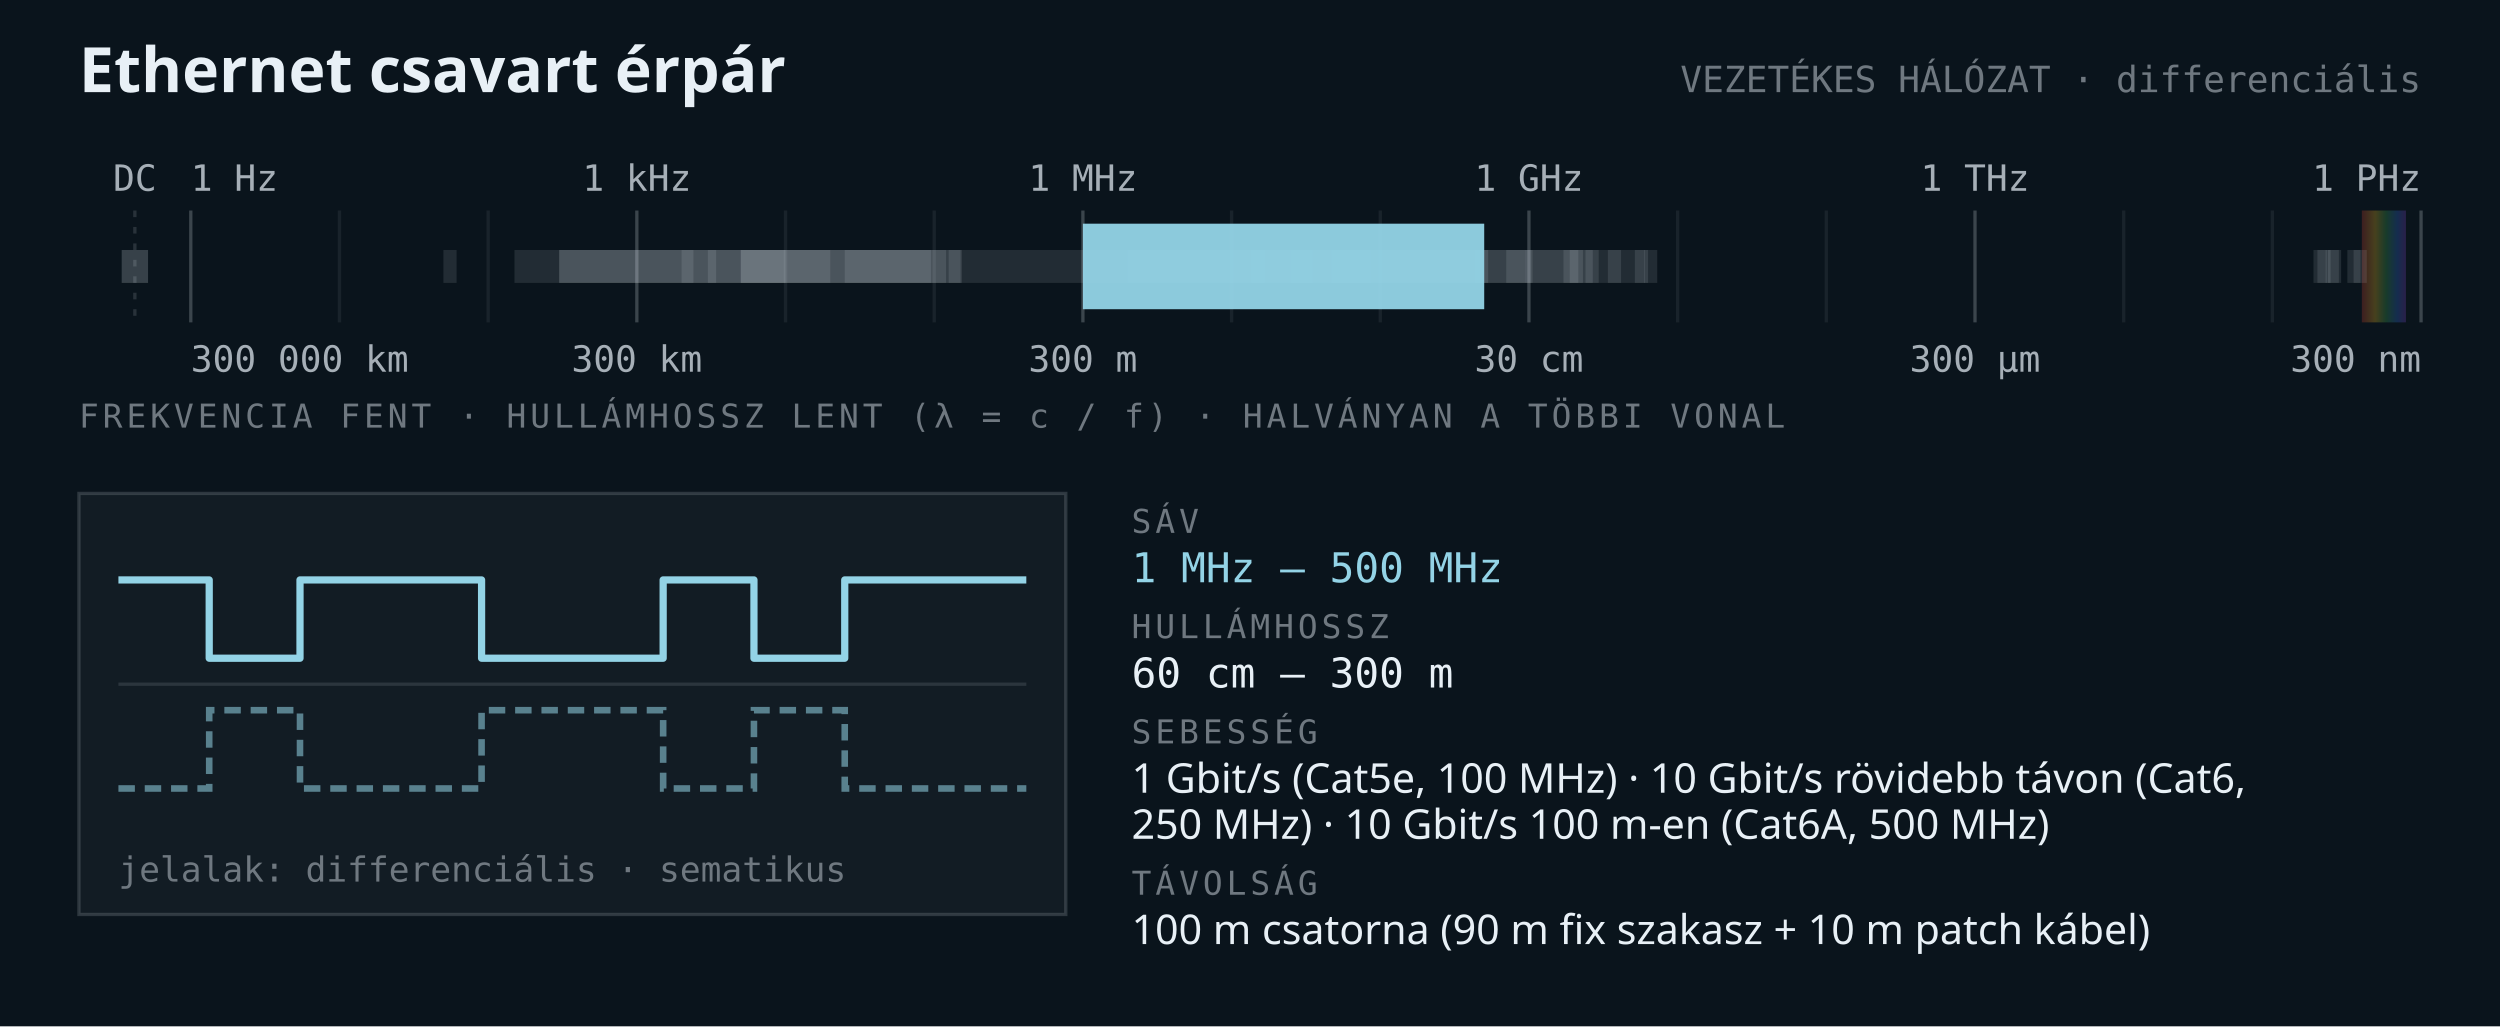
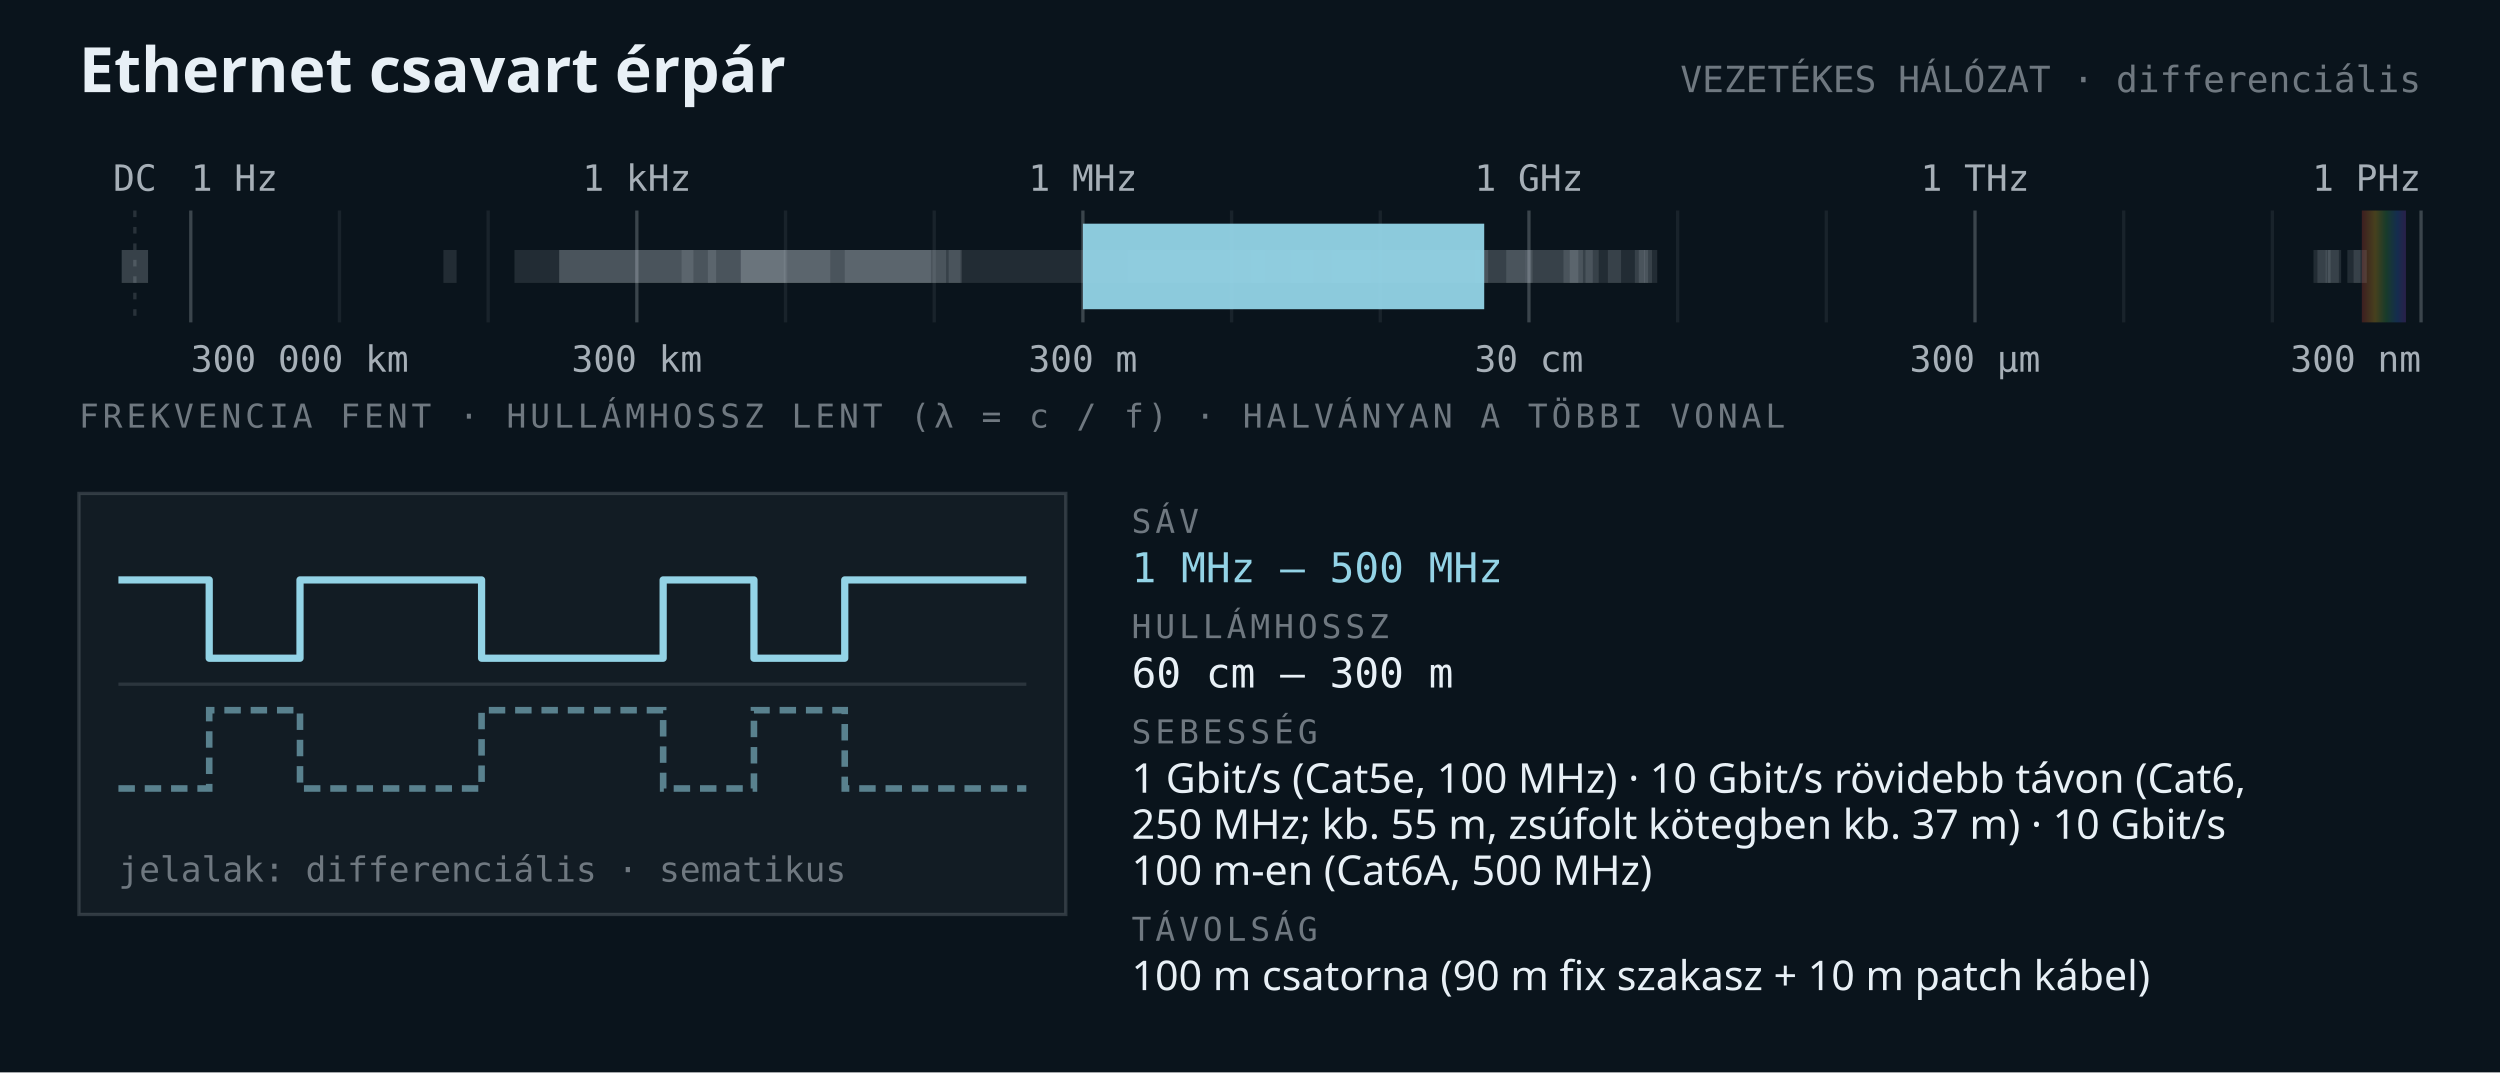
- <svg xmlns="http://www.w3.org/2000/svg" viewBox="0 0 760 312" width="760" height="312" role="img" aria-label="Ethernet csavart érpár: 1 MHz – 500 MHz">
+ <svg xmlns="http://www.w3.org/2000/svg" viewBox="0 0 760 326" width="760" height="326" role="img" aria-label="Ethernet csavart érpár: 1 MHz – 500 MHz">
  <defs>
    <linearGradient id="vis" x1="0" x2="1" y1="0" y2="0">
      <stop offset="0" stop-color="#c0392b" />
      <stop offset=".3" stop-color="#e6b422" />
      <stop offset=".55" stop-color="#3fa34d" />
      <stop offset=".8" stop-color="#2f6fd1" />
      <stop offset="1" stop-color="#7b3fbf" />
    </linearGradient>
  </defs>
-   <rect width="760" height="312" fill="#0a141c" />
+   <rect width="760" height="326" fill="#0a141c" />
  <text x="24" y="28" font-family="Segoe UI, system-ui, sans-serif" font-size="19" font-weight="600" fill="#e8f0f6">Ethernet csavart érpár</text>
  <text x="736" y="28" text-anchor="end" font-family="Cascadia Mono, Consolas, ui-monospace, monospace" font-size="11" fill="#6f7880">VEZETÉKES HÁLÓZAT · differenciális</text>
  <rect x="718.0" y="64" width="13.4" height="34" fill="url(#vis)" opacity=".28" />
  <line x1="58.0" x2="58.0" y1="64" y2="98" stroke="rgba(232,240,246,.22)" />
  <text x="58.0" y="58" text-anchor="start" font-family="Cascadia Mono, Consolas, ui-monospace, monospace" font-size="11" fill="#a6afb7">1 Hz</text>
  <text x="58.0" y="113" text-anchor="start" font-family="Cascadia Mono, Consolas, ui-monospace, monospace" font-size="11" fill="#a6afb7">300 000 km</text>
  <line x1="103.2" x2="103.2" y1="64" y2="98" stroke="rgba(232,240,246,.07)" />
  <line x1="148.4" x2="148.4" y1="64" y2="98" stroke="rgba(232,240,246,.07)" />
  <line x1="193.6" x2="193.6" y1="64" y2="98" stroke="rgba(232,240,246,.22)" />
  <text x="193.6" y="58" text-anchor="middle" font-family="Cascadia Mono, Consolas, ui-monospace, monospace" font-size="11" fill="#a6afb7">1 kHz</text>
  <text x="193.6" y="113" text-anchor="middle" font-family="Cascadia Mono, Consolas, ui-monospace, monospace" font-size="11" fill="#a6afb7">300 km</text>
  <line x1="238.8" x2="238.8" y1="64" y2="98" stroke="rgba(232,240,246,.07)" />
  <line x1="284.0" x2="284.0" y1="64" y2="98" stroke="rgba(232,240,246,.07)" />
  <line x1="329.2" x2="329.2" y1="64" y2="98" stroke="rgba(232,240,246,.22)" />
  <text x="329.2" y="58" text-anchor="middle" font-family="Cascadia Mono, Consolas, ui-monospace, monospace" font-size="11" fill="#a6afb7">1 MHz</text>
  <text x="329.2" y="113" text-anchor="middle" font-family="Cascadia Mono, Consolas, ui-monospace, monospace" font-size="11" fill="#a6afb7">300 m</text>
  <line x1="374.4" x2="374.4" y1="64" y2="98" stroke="rgba(232,240,246,.07)" />
  <line x1="419.6" x2="419.6" y1="64" y2="98" stroke="rgba(232,240,246,.07)" />
  <line x1="464.8" x2="464.8" y1="64" y2="98" stroke="rgba(232,240,246,.22)" />
  <text x="464.8" y="58" text-anchor="middle" font-family="Cascadia Mono, Consolas, ui-monospace, monospace" font-size="11" fill="#a6afb7">1 GHz</text>
  <text x="464.8" y="113" text-anchor="middle" font-family="Cascadia Mono, Consolas, ui-monospace, monospace" font-size="11" fill="#a6afb7">30 cm</text>
  <line x1="510.0" x2="510.0" y1="64" y2="98" stroke="rgba(232,240,246,.07)" />
  <line x1="555.2" x2="555.2" y1="64" y2="98" stroke="rgba(232,240,246,.07)" />
  <line x1="600.4" x2="600.4" y1="64" y2="98" stroke="rgba(232,240,246,.22)" />
  <text x="600.4" y="58" text-anchor="middle" font-family="Cascadia Mono, Consolas, ui-monospace, monospace" font-size="11" fill="#a6afb7">1 THz</text>
  <text x="600.4" y="113" text-anchor="middle" font-family="Cascadia Mono, Consolas, ui-monospace, monospace" font-size="11" fill="#a6afb7">300 µm</text>
  <line x1="645.6" x2="645.6" y1="64" y2="98" stroke="rgba(232,240,246,.07)" />
  <line x1="690.8" x2="690.8" y1="64" y2="98" stroke="rgba(232,240,246,.07)" />
  <line x1="736.0" x2="736.0" y1="64" y2="98" stroke="rgba(232,240,246,.22)" />
  <text x="736.0" y="58" text-anchor="end" font-family="Cascadia Mono, Consolas, ui-monospace, monospace" font-size="11" fill="#a6afb7">1 PHz</text>
  <text x="736.0" y="113" text-anchor="end" font-family="Cascadia Mono, Consolas, ui-monospace, monospace" font-size="11" fill="#a6afb7">300 nm</text>
  <line x1="41" x2="41" y1="64" y2="98" stroke="rgba(232,240,246,.14)" stroke-dasharray="2 3" />
  <text x="41" y="58" text-anchor="middle" font-family="Cascadia Mono, Consolas, ui-monospace, monospace" font-size="11" fill="#a6afb7">DC</text>
  <rect x="134.8" y="76" width="4.0" height="10" fill="rgba(232,240,246,.5)" opacity="0.22" />
  <rect x="37" y="76" width="8" height="10" fill="rgba(232,240,246,.5)" opacity="0.22" />
  <rect x="170.0" y="76" width="40.8" height="10" fill="rgba(232,240,246,.5)" opacity="0.22" />
  <rect x="207.2" y="76" width="45.2" height="10" fill="rgba(232,240,246,.5)" opacity="0.22" />
  <rect x="225.2" y="76" width="62.4" height="10" fill="rgba(232,240,246,.5)" opacity="0.22" />
  <rect x="156.4" y="76" width="82.4" height="10" fill="rgba(232,240,246,.5)" opacity="0.22" />
  <rect x="225.2" y="76" width="66.8" height="10" fill="rgba(232,240,246,.5)" opacity="0.22" />
  <rect x="170.0" y="76" width="47.7" height="10" fill="rgba(232,240,246,.5)" opacity="0.22" />
-   <rect x="256.8" y="76" width="142.2" height="10" fill="rgba(232,240,246,.5)" opacity="0.22" />
+   <rect x="256.8" y="76" width="142.4" height="10" fill="rgba(232,240,246,.5)" opacity="0.22" />
  <rect x="215.2" y="76" width="67.8" height="10" fill="rgba(232,240,246,.5)" opacity="0.22" />
  <rect x="342.8" y="76" width="73.8" height="10" fill="rgba(232,240,246,.5)" opacity="0.22" />
  <rect x="37" y="76" width="8" height="10" fill="rgba(232,240,246,.5)" opacity="0.22" />
  <rect x="392.4" y="76" width="107.6" height="10" fill="rgba(232,240,246,.5)" opacity="0.22" />
  <rect x="404.8" y="76" width="57.1" height="10" fill="rgba(232,240,246,.5)" opacity="0.22" />
  <rect x="463.8" y="76" width="16.0" height="10" fill="rgba(232,240,246,.5)" opacity="0.22" />
  <rect x="448.4" y="76" width="4.0" height="10" fill="rgba(232,240,246,.5)" opacity="0.22" />
  <rect x="461.9" y="76" width="4.0" height="10" fill="rgba(232,240,246,.5)" opacity="0.22" />
  <rect x="482.0" y="76" width="4.0" height="10" fill="rgba(232,240,246,.5)" opacity="0.22" />
  <rect x="497.0" y="76" width="4.0" height="10" fill="rgba(232,240,246,.5)" opacity="0.22" />
+   <rect x="498.2" y="76" width="4.0" height="10" fill="rgba(232,240,246,.5)" opacity="0.22" />
  <rect x="499.8" y="76" width="4.0" height="10" fill="rgba(232,240,246,.5)" opacity="0.22" />
  <rect x="477.2" y="76" width="4.0" height="10" fill="rgba(232,240,246,.5)" opacity="0.22" />
  <rect x="457.9" y="76" width="6.1" height="10" fill="rgba(232,240,246,.5)" opacity="0.22" />
  <rect x="475.3" y="76" width="8.9" height="10" fill="rgba(232,240,246,.5)" opacity="0.22" />
  <rect x="488.8" y="76" width="4.0" height="10" fill="rgba(232,240,246,.5)" opacity="0.22" />
  <rect x="288.4" y="76" width="4.0" height="10" fill="rgba(232,240,246,.5)" opacity="0.22" />
  <rect x="380.4" y="76" width="4.0" height="10" fill="rgba(232,240,246,.5)" opacity="0.22" />
  <rect x="713.6" y="76" width="4.0" height="10" fill="rgba(232,240,246,.5)" opacity="0.22" />
  <rect x="703.3" y="76" width="4.0" height="10" fill="rgba(232,240,246,.5)" opacity="0.22" />
  <rect x="704.5" y="76" width="4.0" height="10" fill="rgba(232,240,246,.5)" opacity="0.22" />
  <rect x="707.0" y="76" width="4.0" height="10" fill="rgba(232,240,246,.5)" opacity="0.22" />
  <rect x="707.7" y="76" width="4.0" height="10" fill="rgba(232,240,246,.5)" opacity="0.22" />
  <rect x="715.5" y="76" width="4.0" height="10" fill="rgba(232,240,246,.5)" opacity="0.22" />
  <rect x="329.2" y="68" width="122.0" height="26" fill="#93d3e6" opacity="0.95" />
  <text x="24" y="130" font-family="Cascadia Mono, Consolas, ui-monospace, monospace" font-size="10" fill="#6f7880" letter-spacing="1.2">FREKVENCIA FENT · HULLÁMHOSSZ LENT (λ = c / f) · HALVÁNYAN A TÖBBI VONAL</text>
  <rect x="24" y="150" width="300" height="128" fill="#121c24" stroke="rgba(232,240,246,.16)" />
  <line x1="36" x2="312" y1="208" y2="208" stroke="rgba(232,240,246,.12)" />
  <path d="M36.0 239.7 L63.6 239.7 L63.6 215.9 L91.2 215.9 L91.2 239.7 L118.8 239.7 L118.8 239.7 L146.4 239.7 L146.4 215.9 L174.0 215.9 L174.0 215.9 L201.6 215.9 L201.6 239.7 L229.2 239.7 L229.2 215.9 L256.8 215.9 L256.8 239.7 L284.4 239.7 L284.4 239.7 L312.0 239.7" fill="none" stroke="#93d3e6" stroke-width="2" opacity=".55" stroke-dasharray="5 3" />
  <path d="M36.0 176.3 L63.6 176.3 L63.6 200.1 L91.2 200.1 L91.2 176.3 L118.8 176.3 L118.8 176.3 L146.4 176.3 L146.4 200.1 L174.0 200.1 L174.0 200.1 L201.6 200.1 L201.6 176.3 L229.2 176.3 L229.2 200.1 L256.8 200.1 L256.8 176.3 L284.4 176.3 L284.4 176.3 L312.0 176.3" fill="none" stroke="#93d3e6" stroke-width="2.2" stroke-linejoin="round" />
  <text x="36" y="268" font-family="Cascadia Mono, Consolas, ui-monospace, monospace" font-size="10.5" fill="#6f7880">jelalak: differenciális · sematikus</text>
  <text x="344" y="162" font-family="Cascadia Mono, Consolas, ui-monospace, monospace" font-size="10" fill="#6f7880" letter-spacing="1.2">SÁV</text>
  <text x="344" y="177" font-family="Cascadia Mono, Consolas, ui-monospace, monospace" font-size="12.5" fill="#93d3e6">1 MHz – 500 MHz</text>
  <text x="344" y="194" font-family="Cascadia Mono, Consolas, ui-monospace, monospace" font-size="10" fill="#6f7880" letter-spacing="1.2">HULLÁMHOSSZ</text>
  <text x="344" y="209" font-family="Cascadia Mono, Consolas, ui-monospace, monospace" font-size="12.5" fill="#e8f0f6">60 cm – 300 m</text>
  <text x="344" y="226" font-family="Cascadia Mono, Consolas, ui-monospace, monospace" font-size="10" fill="#6f7880" letter-spacing="1.2">SEBESSÉG</text>
  <text x="344" y="241" font-family="Segoe UI, system-ui, sans-serif" font-size="12.5" fill="#e8f0f6">1 Gbit/s (Cat5e, 100 MHz) · 10 Gbit/s rövidebb távon (Cat6,</text>
-   <text x="344" y="255" font-family="Segoe UI, system-ui, sans-serif" font-size="12.5" fill="#e8f0f6">250 MHz) · 10 Gbit/s 100 m-en (Cat6A, 500 MHz)</text>
-   <text x="344" y="272" font-family="Cascadia Mono, Consolas, ui-monospace, monospace" font-size="10" fill="#6f7880" letter-spacing="1.2">TÁVOLSÁG</text>
-   <text x="344" y="287" font-family="Segoe UI, system-ui, sans-serif" font-size="12.5" fill="#e8f0f6">100 m csatorna (90 m fix szakasz + 10 m patch kábel)</text>
+   <text x="344" y="255" font-family="Segoe UI, system-ui, sans-serif" font-size="12.5" fill="#e8f0f6">250 MHz; kb. 55 m, zsúfolt kötegben kb. 37 m) · 10 Gbit/s</text>
+   <text x="344" y="269" font-family="Segoe UI, system-ui, sans-serif" font-size="12.5" fill="#e8f0f6">100 m-en (Cat6A, 500 MHz)</text>
+   <text x="344" y="286" font-family="Cascadia Mono, Consolas, ui-monospace, monospace" font-size="10" fill="#6f7880" letter-spacing="1.2">TÁVOLSÁG</text>
+   <text x="344" y="301" font-family="Segoe UI, system-ui, sans-serif" font-size="12.5" fill="#e8f0f6">100 m csatorna (90 m fix szakasz + 10 m patch kábel)</text>
</svg>
